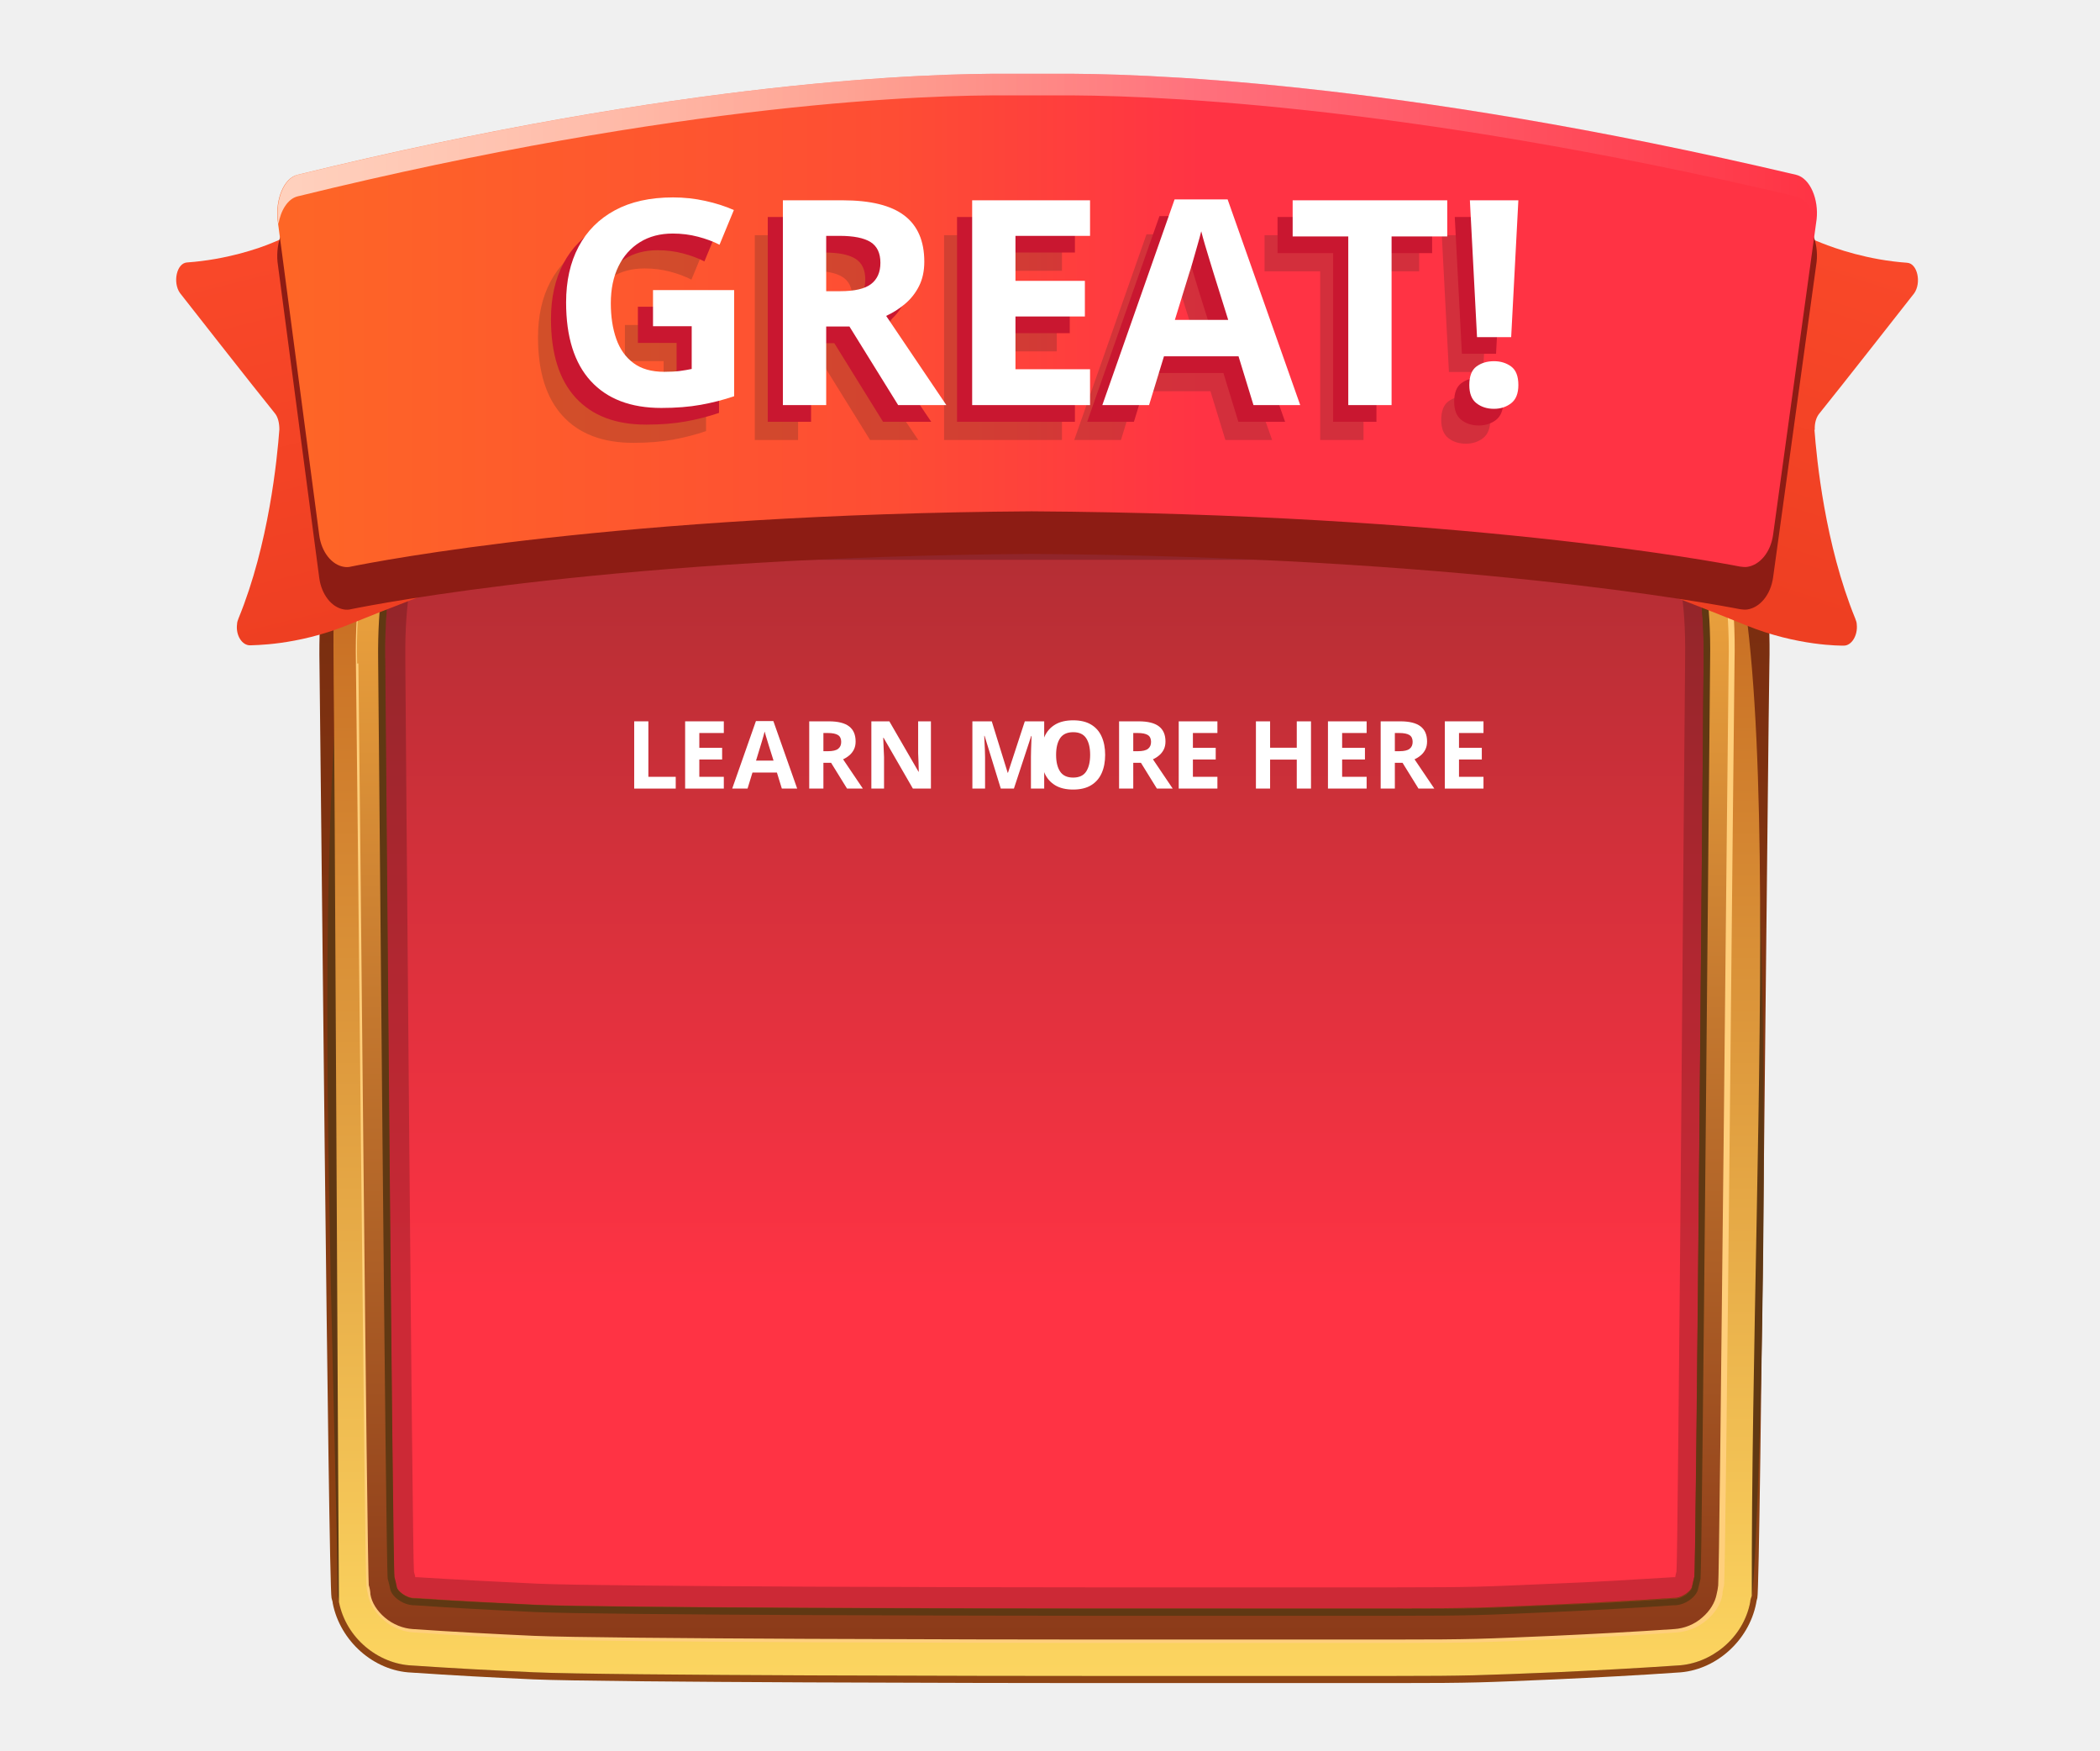
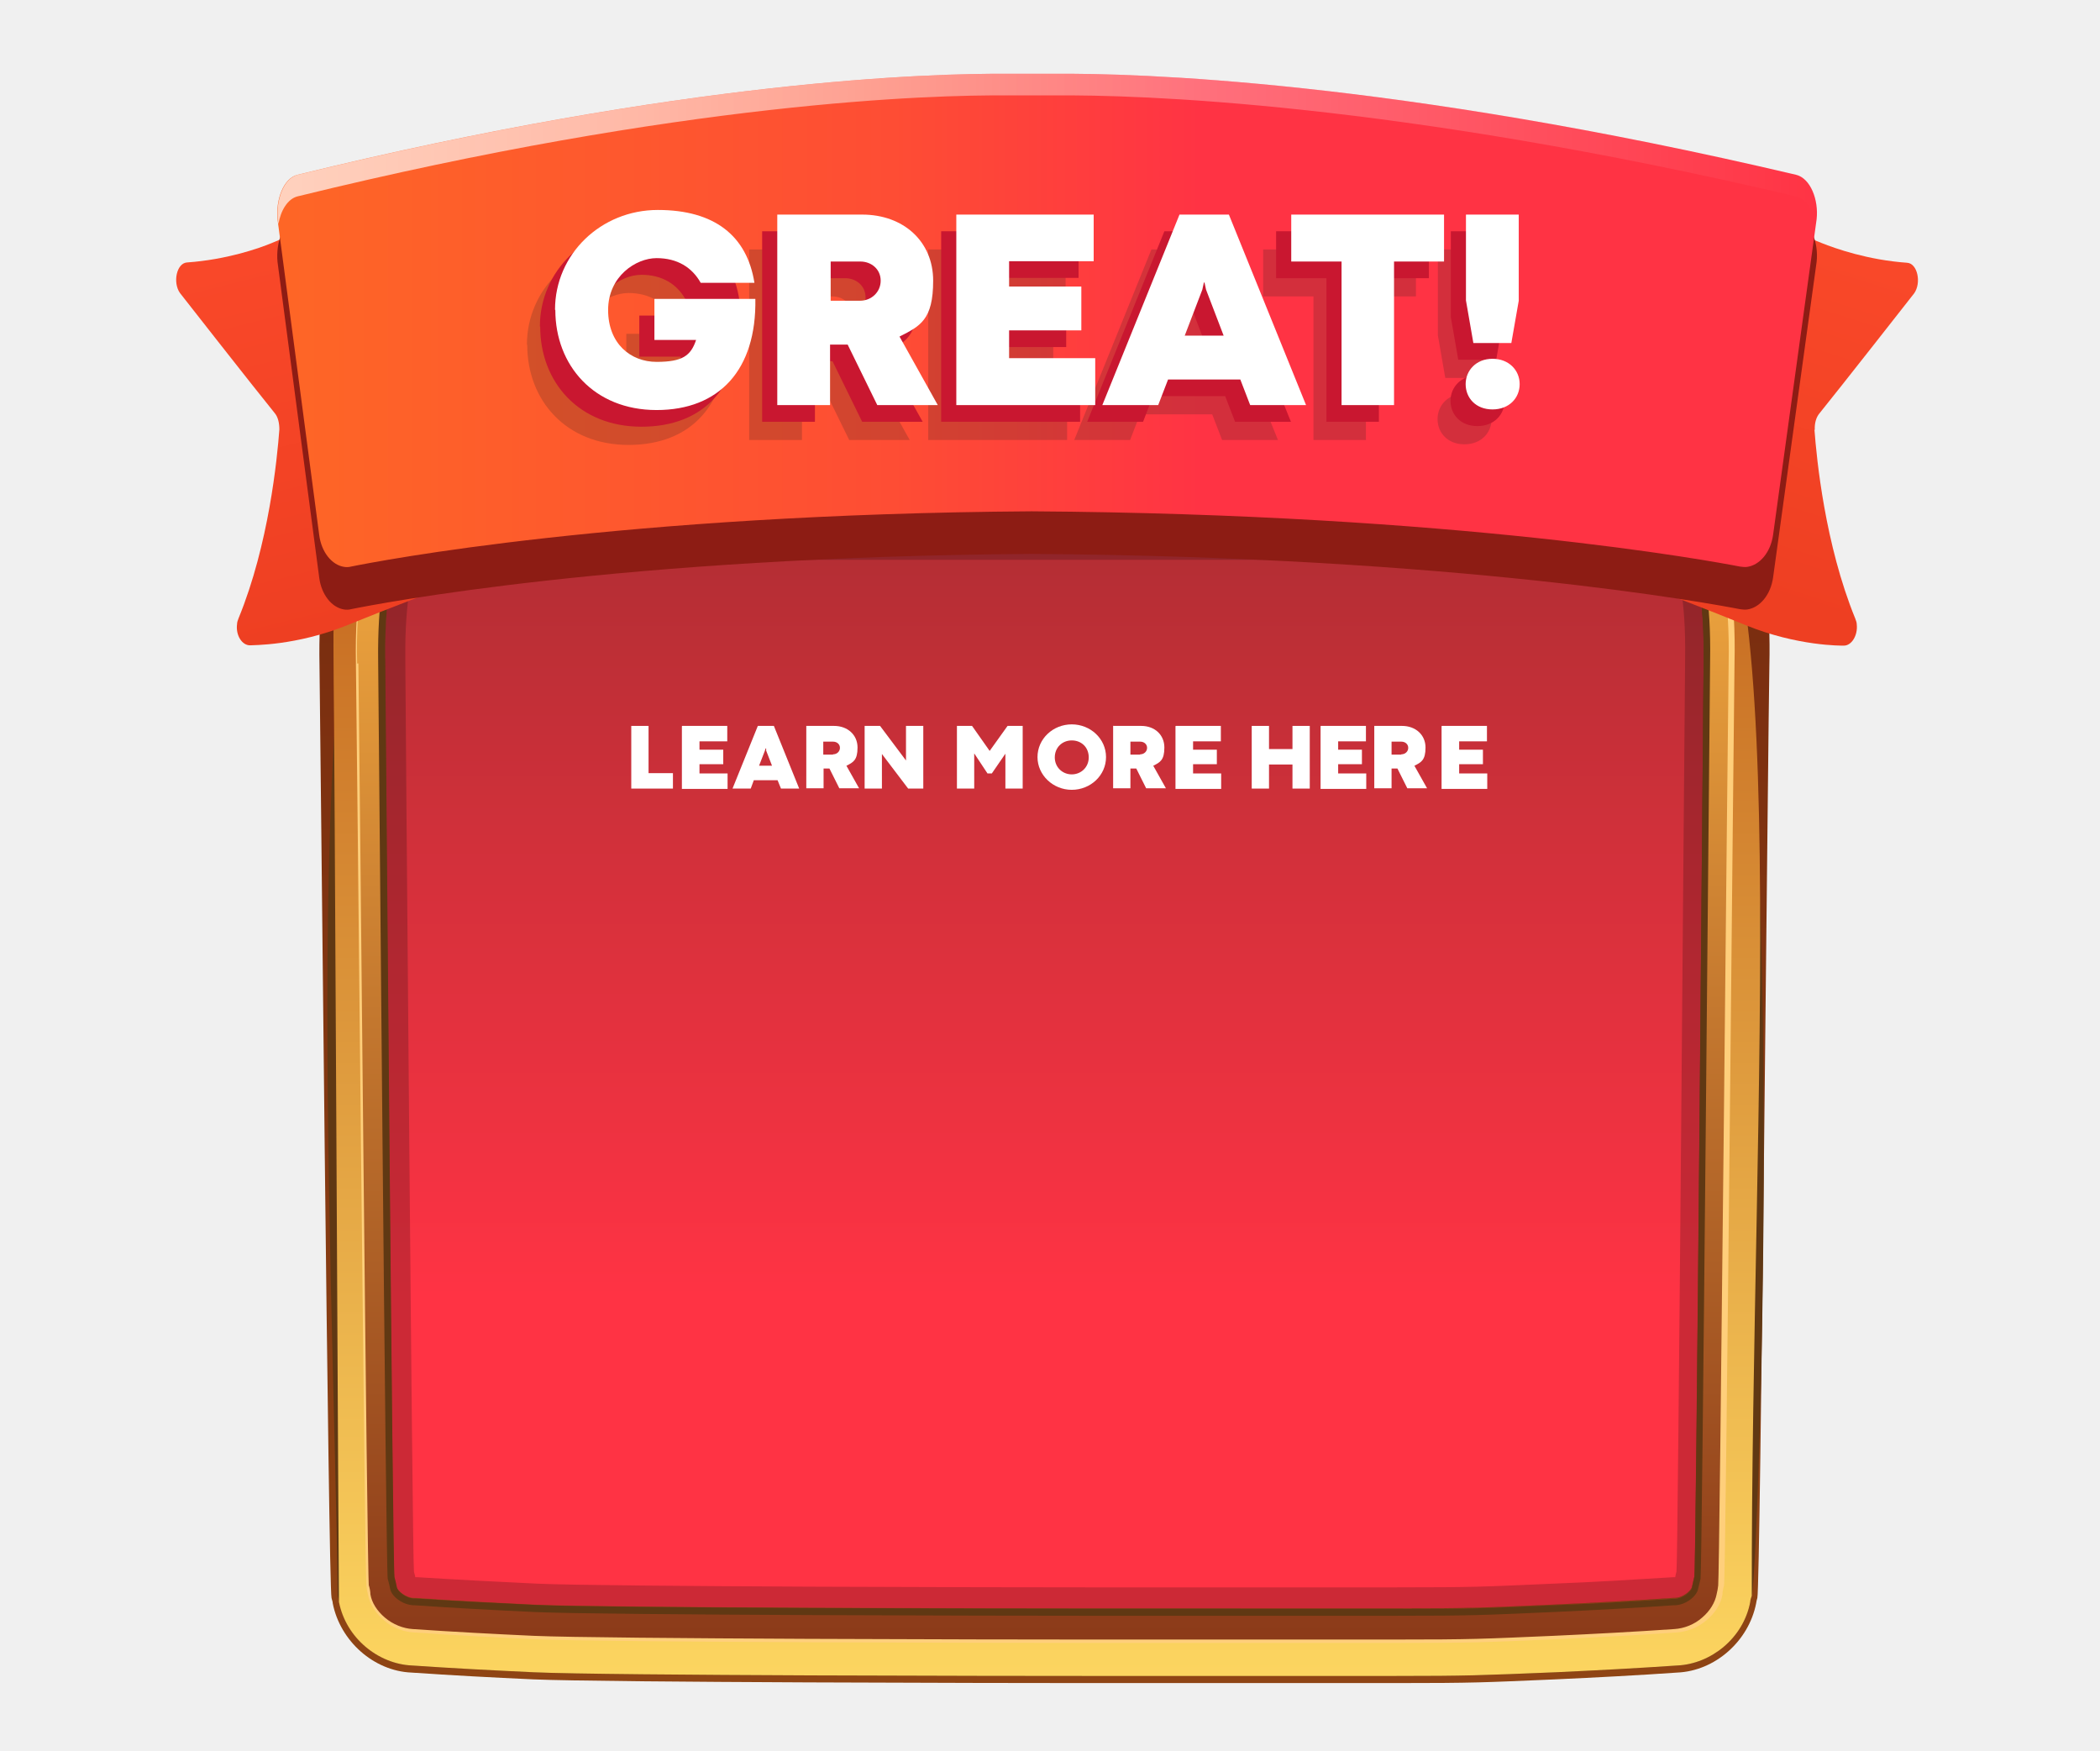
- <svg xmlns="http://www.w3.org/2000/svg" version="1.1" viewBox="0 0 680.3 566.9">
+ <svg xmlns="http://www.w3.org/2000/svg" id="Layer_1" version="1.1" viewBox="0 0 680.3 566.9">
  <defs>
-     <linearGradient id="linear-gradient" x1="228.3" y1="264.6" x2="228.3" y2="-128" gradientTransform="translate(566.7 283.2) rotate(-180) scale(1 -1)" gradientUnits="userSpaceOnUse">
+     <linearGradient id="linear-gradient" x1="118.3" y1="303.4" x2="118.3" y2="696" gradientTransform="translate(456.7 851.2) rotate(-180)" gradientUnits="userSpaceOnUse">
      <stop offset="0" stop-color="#8f4514" />
      <stop offset="1" stop-color="#782b0f" />
    </linearGradient>
-     <linearGradient id="linear-gradient1" x1="228.5" y1="240.2" x2="228.5" y2="-104.5" gradientTransform="translate(566.7 283.2) rotate(-180) scale(1 -1)" gradientUnits="userSpaceOnUse">
+     <linearGradient id="linear-gradient1" x1="118.4" y1="327.8" x2="118.4" y2="672.5" gradientTransform="translate(456.7 851.2) rotate(-180)" gradientUnits="userSpaceOnUse">
      <stop offset=".3" stop-color="#f34" />
      <stop offset="1" stop-color="#b42e34" />
    </linearGradient>
-     <linearGradient id="linear-gradient2" x1="228.8" y1="493" x2="228.8" y2="123.9" gradientTransform="translate(566.7 39.2) rotate(-180) scale(1 -1)" gradientUnits="userSpaceOnUse">
+     <linearGradient id="linear-gradient2" x1="118.9" y1="75" x2="118.9" y2="444.1" gradientTransform="translate(456.7 607.2) rotate(-180)" gradientUnits="userSpaceOnUse">
      <stop offset="0" stop-color="#8b3a19" />
      <stop offset="1" stop-color="#f2aa40" />
    </linearGradient>
-     <linearGradient id="linear-gradient3" x1="227.5" y1="113.3" x2="227.5" y2="503.6" gradientTransform="translate(566.7 39.2) rotate(-180) scale(1 -1)" gradientUnits="userSpaceOnUse">
+     <linearGradient id="linear-gradient3" x1="117.6" y1="454.7" x2="117.6" y2="64.4" gradientTransform="translate(456.7 607.2) rotate(-180)" gradientUnits="userSpaceOnUse">
      <stop offset="0" stop-color="#c2621c" />
      <stop offset="1" stop-color="#fcd560" />
    </linearGradient>
-     <linearGradient id="linear-gradient4" x1="120" y1="317.5" x2="150.1" y2="437.9" gradientTransform="translate(0 -244)" gradientUnits="userSpaceOnUse">
+     <linearGradient id="linear-gradient4" x1="120" y1="250.5" x2="150.1" y2="130.1" gradientTransform="translate(0 324) scale(1 -1)" gradientUnits="userSpaceOnUse">
      <stop offset="0" stop-color="#f94829" />
      <stop offset="1" stop-color="#ee3f22" />
    </linearGradient>
-     <linearGradient id="linear-gradient5" x1="563" y1="315.4" x2="528.1" y2="425.2" gradientTransform="translate(0 -244)" gradientUnits="userSpaceOnUse">
+     <linearGradient id="linear-gradient5" x1="563" y1="252.6" x2="528.1" y2="142.8" gradientTransform="translate(0 324) scale(1 -1)" gradientUnits="userSpaceOnUse">
      <stop offset="0" stop-color="#f94829" />
      <stop offset="1" stop-color="#ee3f22" />
    </linearGradient>
-     <linearGradient id="linear-gradient6" x1="89.8" y1="347.8" x2="588.6" y2="347.8" gradientTransform="translate(0 -244)" gradientUnits="userSpaceOnUse">
+     <linearGradient id="linear-gradient6" x1="89.8" y1="220.2" x2="588.6" y2="220.2" gradientTransform="translate(0 324) scale(1 -1)" gradientUnits="userSpaceOnUse">
      <stop offset="0" stop-color="#fe6f21" />
      <stop offset="0" stop-color="#fe6626" />
      <stop offset=".4" stop-color="#fe4d34" />
      <stop offset=".6" stop-color="#f34" />
    </linearGradient>
-     <linearGradient id="linear-gradient7" x1="89.9" y1="292.2" x2="588.7" y2="292.2" gradientTransform="translate(0 -244)" gradientUnits="userSpaceOnUse">
+     <linearGradient id="linear-gradient7" x1="89.9" y1="275.8" x2="588.7" y2="275.8" gradientTransform="translate(0 324) scale(1 -1)" gradientUnits="userSpaceOnUse">
      <stop offset="0" stop-color="#fff" stop-opacity=".7" />
      <stop offset=".2" stop-color="#fff" stop-opacity=".6" />
      <stop offset=".6" stop-color="#fff" stop-opacity=".3" />
      <stop offset="1" stop-color="#fff" stop-opacity="0" />
    </linearGradient>
    <clipPath id="clippath">
      <rect x="122.6" y="26.2" width="598.1" height="163.9" fill="none" />
    </clipPath>
    <clipPath id="clippath-1">
      <rect x="122.6" y="26.2" width="598.1" height="163.9" fill="none" />
    </clipPath>
    <clipPath id="clippath-2">
      <rect x="113.6" y="37.8" width="597.7" height="163.5" fill="none" />
    </clipPath>
  </defs>
  <g isolation="isolate">
-     <g id="Layer_1">
+     <g id="Layer_11" data-name="Layer_1">
      <g>
-         <path d="M545.1,150.1h0c7.8.5,13.9,4.5,18.6,11.9,8.4,13.6,9.9,36.4,9.5,53.2-.4,18.8-2.9,298.5-3.9,302.3-.2.6-.3,1.2-.4,1.8-2.4,12.2-13.3,21.9-25.6,22.4-13,.9-26.4,1.6-39.5,2.2-23.4,1-25.9,1.2-52.1,1.2h-99.3c-26.2,0-156.2-.2-179.6-1.2-13.1-.6-26.5-1.3-39.5-2.2-12.2-.5-23.1-10.2-25.5-22.4,0-.6-.3-1.2-.4-1.8-1-3.8-3.6-283.4-3.9-302.3-.3-16.8,1.1-39.6,9.5-53.2,4.6-7.4,10.9-11.4,18.6-11.9h413.6-.1Z" fill="url(#linear-gradient)" />
+         <path d="M545.1,150.1h0c7.8.5,13.9,4.5,18.6,11.9,8.4,13.6,9.9,36.4,9.5,53.2-.4,18.8-2.9,298.5-3.9,302.3-.2.6-.3,1.2-.4,1.8-2.4,12.2-13.3,21.9-25.6,22.4-13,.9-26.4,1.6-39.5,2.2-23.4,1-25.9,1.2-52.1,1.2h-99.3c-26.2,0-156.2-.2-179.6-1.2-13.1-.6-26.5-1.3-39.5-2.2-12.2-.5-23.1-10.2-25.5-22.4,0-.6-.3-1.2-.4-1.8-1-3.8-3.6-283.4-3.9-302.3-.3-16.8,1.1-39.6,9.5-53.2,4.6-7.4,10.9-11.4,18.6-11.9h413.6,0,0Z" fill="url(#linear-gradient)" />
        <g>
-           <path d="M124.7,213.3c.2,16.9,2.5,294.5,3,297.3.3,1.2.5,2.3.8,3.4.2,1,2.7,3.4,5.6,3.5h.4c12.9.9,26.2,1.6,39.1,2.2,23,1,152.9,1.2,178.8,1.2s9.8,0,14.7,0h84.5c25.9,0,28.3-.2,51.4-1.2,13-.6,26.2-1.3,39.1-2.2h.4c2.8-.1,5.4-2.5,5.6-3.5.2-1.1.5-2.3.8-3.5.6-2.8,2.8-280.5,3-297.3.3-26.1-4.3-35.4-5.8-37.6-.8-1.2-1.2-1.5-1.7-1.5H132.1c-.5,0-1,.3-1.7,1.5-1.5,2.2-6,11.5-5.8,37.6h.1Z" fill="url(#linear-gradient1)" />
-           <path d="M402.1,514.1h-49.6c-25.8,0-155.6-.2-178.5-1.2-12.9-.6-26.1-1.3-39-2.1h-.5c0-.6-.3-1.2-.4-1.8-.5-2.8-2.7-279.7-2.8-295.6-.2-20,2.6-29,3.9-32.1h406.8c1.4,3.1,4.2,12,3.9,32.1-.2,15.9-2.3,292.8-2.8,295.6-.2.6-.3,1.2-.4,1.8h-.5c-12.9.8-25.9,1.6-39,2.1-22.9,1-25.3,1.2-51,1.2s-6.6,0-9.8,0h-39.8M402.1,521h49.6c25.9,0,28.3-.2,51.4-1.2,13-.6,26.2-1.3,39.1-2.2h.4c2.8-.1,5.4-2.5,5.6-3.5.2-1.1.5-2.3.8-3.5.6-2.8,2.8-280.5,3-297.3.3-26.1-4.3-35.4-5.8-37.6-.8-1.2-1.2-1.5-1.7-1.5H132.2c-.5,0-1,.3-1.7,1.5-1.5,2.2-6,11.5-5.8,37.6.2,16.9,2.5,294.5,3,297.3.3,1.2.5,2.3.8,3.4.2,1,2.7,3.4,5.6,3.5h.4c12.9.9,26.2,1.6,39.1,2.2,23,1,152.9,1.2,178.8,1.2s9.8,0,14.7,0h35Z" isolation="isolate" opacity=".2" />
+           <path d="M124.7,213.3c.2,16.9,2.5,294.5,3,297.3.3,1.2.5,2.3.8,3.4.2,1,2.7,3.4,5.6,3.5h.4c12.9.9,26.2,1.6,39.1,2.2,23,1,152.9,1.2,178.8,1.2s9.8,0,14.7,0h84.5c25.9,0,28.3-.2,51.4-1.2,13-.6,26.2-1.3,39.1-2.2h.4c2.8,0,5.4-2.5,5.6-3.5.2-1.1.5-2.3.8-3.5.6-2.8,2.8-280.5,3-297.3.3-26.1-4.3-35.4-5.8-37.6-.8-1.2-1.2-1.5-1.7-1.5H132.1c-.5,0-1,.3-1.7,1.5-1.5,2.2-6,11.5-5.8,37.6h0,0Z" fill="url(#linear-gradient1)" />
+           <path d="M402.1,514.1h-49.6c-25.8,0-155.6-.2-178.5-1.2-12.9-.6-26.1-1.3-39-2.1h-.5c0-.6-.3-1.2-.4-1.8-.5-2.8-2.7-279.7-2.8-295.6-.2-20,2.6-29,3.9-32.1h406.8c1.4,3.1,4.2,12,3.9,32.1-.2,15.9-2.3,292.8-2.8,295.6-.2.6-.3,1.2-.4,1.8h-.5c-12.9.8-25.9,1.6-39,2.1-22.9,1-25.3,1.2-51,1.2s-6.6,0-9.8,0h-39.8M402.1,521h49.6c25.9,0,28.3-.2,51.4-1.2,13-.6,26.2-1.3,39.1-2.2h.4c2.8,0,5.4-2.5,5.6-3.5.2-1.1.5-2.3.8-3.5.6-2.8,2.8-280.5,3-297.3.3-26.1-4.3-35.4-5.8-37.6-.8-1.2-1.2-1.5-1.7-1.5H132.2c-.5,0-1,.3-1.7,1.5-1.5,2.2-6,11.5-5.8,37.6.2,16.9,2.5,294.5,3,297.3.3,1.2.5,2.3.8,3.4.2,1,2.7,3.4,5.6,3.5h.4c12.9.9,26.2,1.6,39.1,2.2,23,1,152.9,1.2,178.8,1.2s9.8,0,14.7,0h35,0Z" isolation="isolate" opacity=".2" />
        </g>
-         <path d="M402.1,521h-49.6c-25.9,0-155.8-.2-178.8-1.2-13-.6-26.2-1.3-39.1-2.1h-.4c-2.8-.1-5.4-2.5-5.6-3.5-.2-1.1-.5-2.3-.8-3.4-.6-2.8-2.8-280.5-3-297.3-.3-26.1,4.3-35.4,5.8-37.6.8-1.2,1.2-1.5,1.7-1.5h412.1c.5,0,1,.3,1.7,1.5,1.5,2.2,6,11.5,5.8,37.6-.2,16.9-2.5,294.5-3,297.3-.3,1.2-.5,2.3-.8,3.5-.2,1-2.7,3.4-5.6,3.5h-.4c-12.9.9-26.2,1.6-39.1,2.1-23,1-25.4,1.2-51.4,1.2h-49.6M402.1,542.8h49.7c23.6,0,27.6-.2,52.1-1.2,13-.6,26.3-1.3,39.5-2.2,10.8-.5,21.4-8.8,23.6-20.6,0-.7.3-1.3.5-2,2.5-9.2,14.6-362.2-22.4-364.3H131.8c-36.9,2.2-23.7,257.1-22.4,364.3.2.7.3,1.3.5,2,2.3,11.8,12.8,20.1,23.6,20.6,13.2.9,26.5,1.6,39.5,2.2,24.5,1.1,156.1,1.2,179.5,1.2h49.6Z" fill="#603813" />
-         <path d="M114.9,214.9c.3,18.2,2.8,296.5,3.4,298.8.3.9.5,1.9.5,2.8.5,3.1,2.4,6,5.1,8.3,2.8,2.4,6.4,3.8,9.7,4h0c13,.9,26.3,1.6,39.3,2.2,23.1,1,153.1,1.2,179.2,1.2h99.3c26.1,0,28.5-.2,51.8-1.2,13-.6,26.3-1.3,39.3-2.2h0c3.4-.2,7-1.6,9.7-4,2.7-2.3,4.5-5.2,5.1-8.3.2-.9.4-1.8.5-2.8.5-2.3,3.1-280.6,3.4-298.8.4-20.9-2.3-37.1-7.4-45.4-2.6-4.1-5.5-6.1-9.6-6.4H131.5c-4.1.3-7.1,2.3-9.6,6.4-5.2,8.3-7.9,24.5-7.4,45.4h.5-.1ZM128.8,174.4c1.3-2,2.3-2.4,3.4-2.5h412.3c1.2.1,2,.5,3.4,2.5,4.1,6.4,6.4,21,6.1,39.2-.2,17.2-2.6,294.9-3.1,297.7-.3,1.1-.5,2.2-.8,3.3-.4,2.3-3.9,5.2-7.5,5.3h-.4c-13,.9-26.2,1.6-39.2,2.2-23,1-25.5,1.2-51.4,1.2s-9.8,0-14.7,0h-84.5c-25.9,0-155.8-.2-178.9-1.2-13-.6-26.2-1.3-39.2-2.2h-.4c-3.7-.2-7.1-3-7.5-5.3-.2-1.1-.5-2.2-.8-3.3-.6-2.8-2.9-280.4-3.1-297.7-.2-18.2,2-32.8,6.1-39.2h.1Z" fill="url(#linear-gradient2)" />
-         <path d="M114.9,214.9c.3,18.2,2.8,296.5,3.4,298.8.3.9.5,1.9.5,2.8.5,3.1,2.4,6,5.1,8.3,2.8,2.4,6.4,3.8,9.7,4h0c13,.9,26.3,1.6,39.3,2.2,23.1,1,153.1,1.2,179.2,1.2h99.3c26.1,0,28.5-.2,51.8-1.2,13-.6,26.3-1.3,39.3-2.2h0c3.4-.2,7-1.6,9.7-4,2.7-2.3,4.5-5.2,5.1-8.3.2-.9.4-1.8.5-2.8.5-2.3,3.1-280.6,3.4-298.8.4-20.9-2.3-37.1-7.4-45.4-2.6-4.1-5.5-6.1-9.6-6.4H131.5c-4.1.3-7.1,2.3-9.6,6.4-5.2,8.3-7.9,24.5-7.4,45.4h.5-.1Z" fill="none" stroke="#ffcf7b" stroke-miterlimit="10" stroke-width="2.4" />
-         <path d="M402.1,532.1h-49.6c-26.1,0-156-.2-179.2-1.2-13-.6-26.3-1.3-39.3-2.2h0c-3.4-.2-7-1.6-9.7-4-2.7-2.3-4.5-5.2-5.1-8.3-.2-.9-.4-1.8-.5-2.8-.5-2.3-3.1-280.6-3.4-298.8-.4-21,2.3-37.1,7.4-45.4,2.6-4.1,5.5-6.1,9.6-6.4h412.6c4.1.3,7.1,2.3,9.6,6.4,5.2,8.3,7.9,24.5,7.4,45.4-.3,18.2-2.8,296.5-3.4,298.8-.3.9-.5,1.9-.5,2.8-.5,3.1-2.4,6-5.1,8.3-2.8,2.4-6.4,3.8-9.7,4h0c-13,.9-26.3,1.6-39.3,2.2-23.3,1-25.7,1.2-51.8,1.2h-49.6M402.1,542.8h49.7c23.6,0,27.6-.2,52.1-1.2,13-.6,26.3-1.3,39.5-2.2,10.8-.5,21.4-8.8,23.6-20.6,0-.7.3-1.3.5-2-.3-155,14.6-362.2-22.4-364.3H131.8c-26.3,0-23.7,43.5-23.7,69,.2.7,1.6,296.6,1.7,297.3,2.3,11.8,12.8,20.1,23.6,20.6,13.2.9,26.5,1.6,39.5,2.2,24.5,1.1,156.1,1.2,179.5,1.2h49.7Z" fill="url(#linear-gradient3)" />
+         <path d="M402.1,521h-49.6c-25.9,0-155.8-.2-178.8-1.2-13-.6-26.2-1.3-39.1-2.1h-.4c-2.8,0-5.4-2.5-5.6-3.5-.2-1.1-.5-2.3-.8-3.4-.6-2.8-2.8-280.5-3-297.3-.3-26.1,4.3-35.4,5.8-37.6.8-1.2,1.2-1.5,1.7-1.5h412.1c.5,0,1,.3,1.7,1.5,1.5,2.2,6,11.5,5.8,37.6-.2,16.9-2.5,294.5-3,297.3-.3,1.2-.5,2.3-.8,3.5-.2,1-2.7,3.4-5.6,3.5h-.4c-12.9.9-26.2,1.6-39.1,2.1-23,1-25.4,1.2-51.4,1.2h-49.6M402.1,542.8h49.7c23.6,0,27.6-.2,52.1-1.2,13-.6,26.3-1.3,39.5-2.2,10.8-.5,21.4-8.8,23.6-20.6,0-.7.3-1.3.5-2,2.5-9.2,14.6-362.2-22.4-364.3H131.8c-36.9,2.2-23.7,257.1-22.4,364.3.2.7.3,1.3.5,2,2.3,11.8,12.8,20.1,23.6,20.6,13.2.9,26.5,1.6,39.5,2.2,24.5,1.1,156.1,1.2,179.5,1.2h49.6Z" fill="#603813" />
+         <path d="M114.9,214.9c.3,18.2,2.8,296.5,3.4,298.8.3.9.5,1.9.5,2.8.5,3.1,2.4,6,5.1,8.3,2.8,2.4,6.4,3.8,9.7,4h0c13,.9,26.3,1.6,39.3,2.2,23.1,1,153.1,1.2,179.2,1.2h99.3c26.1,0,28.5-.2,51.8-1.2,13-.6,26.3-1.3,39.3-2.2h0c3.4-.2,7-1.6,9.7-4,2.7-2.3,4.5-5.2,5.1-8.3.2-.9.4-1.8.5-2.8.5-2.3,3.1-280.6,3.4-298.8.4-20.9-2.3-37.1-7.4-45.4-2.6-4.1-5.5-6.1-9.6-6.4H131.5c-4.1.3-7.1,2.3-9.6,6.4-5.2,8.3-7.9,24.5-7.4,45.4h.5,0ZM128.8,174.4c1.3-2,2.3-2.4,3.4-2.5h412.3c1.2.1,2,.5,3.4,2.5,4.1,6.4,6.4,21,6.1,39.2-.2,17.2-2.6,294.9-3.1,297.7-.3,1.1-.5,2.2-.8,3.3-.4,2.3-3.9,5.2-7.5,5.3h-.4c-13,.9-26.2,1.6-39.2,2.2-23,1-25.5,1.2-51.4,1.2s-9.8,0-14.7,0h-84.5c-25.9,0-155.8-.2-178.9-1.2-13-.6-26.2-1.3-39.2-2.2h-.4c-3.7-.2-7.1-3-7.5-5.3-.2-1.1-.5-2.2-.8-3.3-.6-2.8-2.9-280.4-3.1-297.7-.2-18.2,2-32.8,6.1-39.2h.2Z" fill="url(#linear-gradient2)" />
+         <path d="M114.9,214.9c.3,18.2,2.8,296.5,3.4,298.8.3.9.5,1.9.5,2.8.5,3.1,2.4,6,5.1,8.3,2.8,2.4,6.4,3.8,9.7,4h0c13,.9,26.3,1.6,39.3,2.2,23.1,1,153.1,1.2,179.2,1.2h99.3c26.1,0,28.5-.2,51.8-1.2,13-.6,26.3-1.3,39.3-2.2h0c3.4-.2,7-1.6,9.7-4,2.7-2.3,4.5-5.2,5.1-8.3.2-.9.4-1.8.5-2.8.5-2.3,3.1-280.6,3.4-298.8.4-20.9-2.3-37.1-7.4-45.4-2.6-4.1-5.5-6.1-9.6-6.4H131.5c-4.1.3-7.1,2.3-9.6,6.4-5.2,8.3-7.9,24.5-7.4,45.4h.5,0Z" fill="none" stroke="#ffcf7b" stroke-miterlimit="10" stroke-width="2.4" />
+         <path d="M402.1,532.1h-49.6c-26.1,0-156-.2-179.2-1.2-13-.6-26.3-1.3-39.3-2.2h0c-3.4-.2-7-1.6-9.7-4-2.7-2.3-4.5-5.2-5.1-8.3-.2-.9-.4-1.8-.5-2.8-.5-2.3-3.1-280.6-3.4-298.8-.4-21,2.3-37.1,7.4-45.4,2.6-4.1,5.5-6.1,9.6-6.4h412.6c4.1.3,7.1,2.3,9.6,6.4,5.2,8.3,7.9,24.5,7.4,45.4-.3,18.2-2.8,296.5-3.4,298.8-.3.9-.5,1.9-.5,2.8-.5,3.1-2.4,6-5.1,8.3-2.8,2.4-6.4,3.8-9.7,4h0c-13,.9-26.3,1.6-39.3,2.2-23.3,1-25.7,1.2-51.8,1.2h-49.6M402.1,542.8h49.7c23.6,0,27.6-.2,52.1-1.2,13-.6,26.3-1.3,39.5-2.2,10.8-.5,21.4-8.8,23.6-20.6,0-.7.3-1.3.5-2-.3-155,14.6-362.2-22.4-364.3H131.8c-26.3,0-23.7,43.5-23.7,69,.2.7,1.6,296.6,1.7,297.3,2.3,11.8,12.8,20.1,23.6,20.6,13.2.9,26.5,1.6,39.5,2.2,24.5,1.1,156.1,1.2,179.5,1.2h49.7,0Z" fill="url(#linear-gradient3)" />
      </g>
      <g>
        <g>
          <path d="M192.4,59.4v113.2c-7.8,3.3-21.3,8.1-34,12.5-1.9.7-3.8,1.3-5.7,2-13.4,4.8-26.7,9.9-40,15.3-16.7,6.8-31,6.5-31.6,6.6-2.7.1-4.8-3.3-4.3-6.9,0-.7.3-1.3.5-1.9,9.8-23.9,12.5-51.7,13.2-61.1,0-2-.4-4-1.5-5.3-6.9-8.5-30.7-38.9-30.7-38.9-2.4-3.4-1.1-9.7,2.3-9.9,12.7-.9,23.2-4.5,27.7-6.4,1.5-.6,2.4-1,2.4-1l101.7-18.2h0Z" fill="url(#linear-gradient4)" />
          <path d="M587.8,139.2c.7,9.4,3.4,37.1,13.2,61.1.2.6.5,1.2.5,1.9.4,3.6-1.7,7-4.3,6.9-.6,0-14.9.2-31.6-6.6-12.8-5.2-25.6-10.2-38.5-14.8-2.4-.9-4.8-1.7-7.2-2.5-12.7-4.4-26.1-9.2-33.9-12.5V59.5l101.7,18.2s.8.4,2.4,1h0c4.5,1.8,15,5.5,27.7,6.4,3.4.2,4.7,6.5,2.3,9.9,0,0-23.9,30.5-30.7,38.9-1.1,1.3-1.6,3.3-1.5,5.3h-.1Z" fill="url(#linear-gradient5)" />
        </g>
        <g>
          <path d="M588.5,84.8l-14.1,102.2c-.8,5.7-4.3,9.8-8.4,10.4-.8.1-1.5,0-2.3-.1-9.3-1.8-90.8-17-229.5-17.9-133.3.9-211.6,16.1-220.5,17.9-.7.2-1.5.2-2.2.1-4-.6-7.4-4.8-8.1-10.4l-13.5-102.2c-.6-6.3,1.9-13.3,6.5-14.4,125.2-30.7,205.4-32.9,229.9-32.7s10.6,0,15.9,0c25.1-.2,108.8,1.9,239.6,32.7,4.7,1.1,7.4,8.1,6.7,14.4h0Z" fill="#8d1c14" />
          <path d="M588.5,71l-14.1,102.2c-.8,5.7-4.3,9.8-8.4,10.4-.8.1-1.5,0-2.3-.1-9.3-1.8-90.8-17-229.5-17.9-133.3.9-211.6,16.1-220.5,17.9-.7.2-1.5.2-2.2.1-4-.6-7.4-4.8-8.1-10.4l-13.5-102.2c-.6-6.3,1.9-13.3,6.5-14.4,125.2-30.7,205.4-32.9,229.9-32.7h15.9c25.1-.2,108.8,1.9,239.6,32.7,4.7,1.1,7.4,8.1,6.7,14.4h0Z" fill="url(#linear-gradient6)" />
          <path d="M588.5,71l-.2,1.6c-.8-4.4-3.1-8.2-6.5-9-130.8-30.8-214.5-32.9-239.6-32.7h-15.9c-24.5-.2-104.7,2-229.9,32.7-3.2.8-5.5,4.6-6.2,9l-.2-1.6c-.6-6.3,1.9-13.3,6.5-14.4,125.2-30.7,205.4-32.9,229.9-32.7h15.9c25.1-.2,108.8,1.9,239.6,32.7,4.7,1.1,7.4,8.1,6.7,14.4h-.1Z" fill="url(#linear-gradient7)" />
        </g>
      </g>
      <g clip-path="url(#clippath)">
        <g clip-path="url(#clippath-1)">
          <g>
            <g mix-blend-mode="multiply" opacity=".2">
              <g clip-path="url(#clippath-2)">
                <g isolation="isolate">
-                   <text transform="translate(168.9 142.5)" fill="#231f20" font-family="CodecPro-Heavy, 'Codec Pro'" font-size="92.9" font-weight="800" isolation="isolate">
-                     <tspan x="0" y="0">GRE</tspan>
-                   </text>
-                   <text transform="translate(348 142.5)" fill="#231f20" font-family="CodecPro-Heavy, 'Codec Pro'" font-size="92.9" font-weight="800" isolation="isolate">
-                     <tspan x="0" y="0">A</tspan>
-                   </text>
-                   <text transform="translate(407.8 142.5)" fill="#231f20" font-family="CodecPro-Heavy, 'Codec Pro'" font-size="92.9" font-weight="800" isolation="isolate">
-                     <tspan x="0" y="0">T!</tspan>
-                   </text>
+                   <g isolation="isolate">
+                     <g isolation="isolate">
+                       <path d="M170.7,111.6c0-18,14.9-32.3,33.3-32.3s28.9,8.4,31.3,23.6h-17.4c-2.8-5-7.6-8-14.3-8s-15.7,5.9-15.7,16.8,7.3,16.8,15.7,16.8,11.1-2,12.8-7.1h-13.5v-13.3h32.7c.4,23-11.7,36-32,36s-32.8-14.5-32.8-32.4Z" fill="#231f20" />
+                       <path d="M242.8,80.8h27.4c13.4,0,23,8.7,23,21.4s-4.2,14.7-10.9,18.1l12.4,22.2h-19.6l-9.6-19.6h-5.7v19.6h-17.1v-61.7ZM269.5,108.7c3.7,0,6.7-2.8,6.7-6.5s-3-6.2-6.6-6.2h-9.6v12.7h9.6Z" fill="#231f20" />
+                       <path d="M300.7,80.8h44.5v15.1h-27.4v8.2h23.4v14.2h-23.4v9h27.9v15.2h-45v-61.7Z" fill="#231f20" />
+                     </g>
+                   </g>
+                   <g isolation="isolate">
+                     <g isolation="isolate">
+                       <path d="M392.7,134.2h-23.4l-3.2,8.3h-18.1l25-61.7h16l25,61.7h-18.1l-3.2-8.3ZM387.3,120l-5.7-14.9-.5-2.3h-.2l-.5,2.3-5.7,14.9h12.6Z" fill="#231f20" />
+                     </g>
+                   </g>
+                   <g isolation="isolate">
+                     <g isolation="isolate">
+                       <path d="M425.5,96h-16.3v-15.2h49.5v15.2h-16.2v46.5h-17v-46.5Z" fill="#231f20" />
+                       <path d="M465.7,135.7c0-4.4,3.4-8.2,8.7-8.2s8.8,3.7,8.8,8.2-3.4,8.2-8.8,8.2-8.7-3.7-8.7-8.2ZM465.8,108.6v-27.8h17.1v27.9l-2.4,13.7h-12.3l-2.4-13.8Z" fill="#231f20" />
+                     </g>
+                   </g>
                </g>
              </g>
            </g>
            <g isolation="isolate">
-               <text transform="translate(173.1 136.6)" fill="#c91730" font-family="CodecPro-Heavy, 'Codec Pro'" font-size="92.9" font-weight="800" isolation="isolate">
-                 <tspan x="0" y="0">GRE</tspan>
-               </text>
-               <text transform="translate(352.2 136.6)" fill="#c91730" font-family="CodecPro-Heavy, 'Codec Pro'" font-size="92.9" font-weight="800" isolation="isolate">
-                 <tspan x="0" y="0">A</tspan>
-               </text>
-               <text transform="translate(412 136.6)" fill="#c91730" font-family="CodecPro-Heavy, 'Codec Pro'" font-size="92.9" font-weight="800" isolation="isolate">
-                 <tspan x="0" y="0">T!</tspan>
-               </text>
+               <g isolation="isolate">
+                 <g isolation="isolate">
+                   <path d="M174.9,105.7c0-18,14.9-32.3,33.3-32.3s28.9,8.4,31.3,23.6h-17.4c-2.8-5-7.6-8-14.3-8s-15.7,5.9-15.7,16.8,7.3,16.8,15.7,16.8,11.1-2,12.8-7.1h-13.5v-13.3h32.7c.4,23-11.7,36-32,36s-32.8-14.5-32.8-32.4Z" fill="#c91730" />
+                   <path d="M247,74.9h27.4c13.4,0,23,8.7,23,21.4s-4.2,14.7-10.9,18.1l12.4,22.2h-19.6l-9.6-19.6h-5.7v19.6h-17.1v-61.7ZM273.7,102.8c3.7,0,6.7-2.8,6.7-6.5s-3-6.2-6.6-6.2h-9.6v12.7h9.6Z" fill="#c91730" />
+                   <path d="M304.9,74.9h44.5v15.1h-27.4v8.2h23.4v14.2h-23.4v9h27.9v15.2h-45v-61.7Z" fill="#c91730" />
+                 </g>
+               </g>
+               <g isolation="isolate">
+                 <g isolation="isolate">
+                   <path d="M396.9,128.3h-23.4l-3.2,8.3h-18.1l25-61.7h16l25,61.7h-18.1l-3.2-8.3ZM391.5,114.1l-5.7-14.9-.5-2.3h-.2l-.5,2.3-5.7,14.9h12.6Z" fill="#c91730" />
+                 </g>
+               </g>
+               <g isolation="isolate">
+                 <g isolation="isolate">
+                   <path d="M429.7,90.1h-16.3v-15.2h49.5v15.2h-16.2v46.5h-17v-46.5Z" fill="#c91730" />
+                   <path d="M469.9,129.8c0-4.4,3.4-8.2,8.7-8.2s8.8,3.7,8.8,8.2-3.4,8.2-8.8,8.2-8.7-3.7-8.7-8.2ZM470,102.7v-27.8h17.1v27.9l-2.4,13.7h-12.3l-2.4-13.8Z" fill="#c91730" />
+                 </g>
+               </g>
            </g>
            <g isolation="isolate">
-               <text transform="translate(178 131.2)" fill="#fff" font-family="CodecPro-Heavy, 'Codec Pro'" font-size="92.9" font-weight="800" isolation="isolate">
-                 <tspan x="0" y="0">GRE</tspan>
-               </text>
-               <text transform="translate(357.1 131.2)" fill="#fff" font-family="CodecPro-Heavy, 'Codec Pro'" font-size="92.9" font-weight="800" isolation="isolate">
-                 <tspan x="0" y="0">A</tspan>
-               </text>
-               <text transform="translate(416.9 131.2)" fill="#fff" font-family="CodecPro-Heavy, 'Codec Pro'" font-size="92.9" font-weight="800" isolation="isolate">
-                 <tspan x="0" y="0">T!</tspan>
-               </text>
+               <g isolation="isolate">
+                 <g isolation="isolate">
+                   <path d="M179.8,100.3c0-18,14.9-32.3,33.3-32.3s28.9,8.4,31.3,23.6h-17.4c-2.8-5-7.6-8-14.3-8s-15.7,5.9-15.7,16.8,7.3,16.8,15.7,16.8,11.1-2,12.8-7.1h-13.5v-13.3h32.7c.4,23-11.7,36-32,36s-32.8-14.5-32.8-32.4Z" fill="#fff" />
+                   <path d="M251.9,69.5h27.4c13.4,0,23,8.7,23,21.4s-4.2,14.7-10.9,18.1l12.4,22.2h-19.6l-9.6-19.6h-5.7v19.6h-17.1v-61.7ZM278.6,97.4c3.7,0,6.7-2.8,6.7-6.5s-3-6.2-6.6-6.2h-9.6v12.7h9.6Z" fill="#fff" />
+                   <path d="M309.8,69.5h44.5v15.1h-27.4v8.2h23.4v14.2h-23.4v9h27.9v15.2h-45v-61.7Z" fill="#fff" />
+                 </g>
+               </g>
+               <g isolation="isolate">
+                 <g isolation="isolate">
+                   <path d="M401.8,122.9h-23.4l-3.2,8.3h-18.1l25-61.7h16l25,61.7h-18.1l-3.2-8.3ZM396.4,108.7l-5.7-14.9-.5-2.3h-.2l-.5,2.3-5.7,14.9h12.6Z" fill="#fff" />
+                 </g>
+               </g>
+               <g isolation="isolate">
+                 <g isolation="isolate">
+                   <path d="M434.6,84.7h-16.3v-15.2h49.5v15.2h-16.2v46.5h-17v-46.5Z" fill="#fff" />
+                   <path d="M474.8,124.4c0-4.4,3.4-8.2,8.7-8.2s8.8,3.7,8.8,8.2-3.4,8.2-8.8,8.2-8.7-3.7-8.7-8.2ZM474.9,97.3v-27.8h17.1v27.9l-2.4,13.7h-12.3l-2.4-13.8Z" fill="#fff" />
+                 </g>
+               </g>
            </g>
          </g>
        </g>
      </g>
      <g isolation="isolate">
-         <text transform="translate(202.7 255.4)" fill="#fff" font-family="CodecPro-Heavy, 'Codec Pro'" font-size="30.5" font-weight="800" isolation="isolate">
-           <tspan x="0" y="0">L</tspan>
-         </text>
-         <text transform="translate(219.2 255.4)" fill="#fff" font-family="CodecPro-Heavy, 'Codec Pro'" font-size="30.5" font-weight="800" isolation="isolate">
-           <tspan x="0" y="0">E</tspan>
-         </text>
-         <text transform="translate(237.2 255.4)" fill="#fff" font-family="CodecPro-Heavy, 'Codec Pro'" font-size="30.5" font-weight="800" isolation="isolate">
-           <tspan x="0" y="0">A</tspan>
-         </text>
-         <text transform="translate(259.4 255.4)" fill="#fff" font-family="CodecPro-Heavy, 'Codec Pro'" font-size="30.5" font-weight="800" isolation="isolate">
-           <tspan x="0" y="0">RN M</tspan>
-         </text>
-         <text transform="translate(335.5 255.4)" fill="#fff" font-family="CodecPro-Heavy, 'Codec Pro'" font-size="30.5" font-weight="800" isolation="isolate">
-           <tspan x="0" y="0">OR</tspan>
-         </text>
-         <text transform="translate(379.1 255.4)" fill="#fff" font-family="CodecPro-Heavy, 'Codec Pro'" font-size="30.5" font-weight="800" isolation="isolate">
-           <tspan x="0" y="0">E HER</tspan>
-         </text>
-         <text transform="translate(465.3 255.4)" fill="#fff" font-family="CodecPro-Heavy, 'Codec Pro'" font-size="30.5" font-weight="800" isolation="isolate">
-           <tspan x="0" y="0">E</tspan>
-         </text>
+         <g isolation="isolate">
+           <g isolation="isolate">
+             <path d="M204.5,235.1h5.6v15.3h7.9v5h-13.5v-20.3Z" fill="#fff" />
+           </g>
+         </g>
+         <g isolation="isolate">
+           <g isolation="isolate">
+             <path d="M221,235.1h14.6v5h-9v2.7h7.7v4.7h-7.7v3h9.1v5h-14.8v-20.3Z" fill="#fff" />
+           </g>
+         </g>
+         <g isolation="isolate">
+           <g isolation="isolate">
+             <path d="M251.9,252.7h-7.7l-1,2.7h-5.9l8.2-20.3h5.2l8.2,20.3h-5.9l-1.1-2.7ZM250.1,248l-1.9-4.9v-.7h-.2l-.2.7-1.9,4.9h4.1Z" fill="#fff" />
+           </g>
+         </g>
+         <g isolation="isolate">
+           <g isolation="isolate">
+             <path d="M261.2,235.1h9c4.4,0,7.6,2.9,7.6,7s-1.4,4.8-3.6,5.9l4.1,7.3h-6.4l-3.2-6.4h-1.9v6.4h-5.6v-20.3ZM269.9,244.3c1.2,0,2.2-.9,2.2-2.1s-1-2-2.2-2h-3.2v4.2h3.1Z" fill="#fff" />
+             <path d="M280.2,235.1h4.9l8.4,11.2v-11.2h5.6v20.3h-4.9l-8.5-11.2v11.2h-5.6v-20.3Z" fill="#fff" />
+             <path d="M310,235.1h4.9l5.7,8.1,5.8-8.1h4.9v20.3h-5.6v-11.3l-4.4,6.4h-1.4l-4.3-6.5v11.4h-5.6v-20.3Z" fill="#fff" />
+           </g>
+         </g>
+         <g isolation="isolate">
+           <g isolation="isolate">
+             <path d="M336.1,245.2c0-5.9,5-10.6,11.1-10.6s11.1,4.7,11.1,10.6-5,10.6-11.1,10.6-11.1-4.8-11.1-10.6ZM352.7,245.3c0-3.3-2.4-5.5-5.5-5.5s-5.5,2.3-5.5,5.5,2.5,5.5,5.5,5.5,5.5-2.3,5.5-5.5Z" fill="#fff" />
+             <path d="M360.7,235.1h9c4.4,0,7.5,2.9,7.5,7s-1.4,4.8-3.6,5.9l4.1,7.3h-6.4l-3.2-6.4h-1.9v6.4h-5.6v-20.3ZM369.4,244.3c1.2,0,2.2-.9,2.2-2.1s-1-2-2.2-2h-3.2v4.2h3.1Z" fill="#fff" />
+           </g>
+         </g>
+         <g isolation="isolate">
+           <g isolation="isolate">
+             <path d="M380.9,235.1h14.6v5h-9v2.7h7.7v4.7h-7.7v3h9.1v5h-14.8v-20.3Z" fill="#fff" />
+             <path d="M405.5,235.1h5.6v7.5h7.6v-7.5h5.6v20.3h-5.6v-7.8h-7.6v7.8h-5.6v-20.3Z" fill="#fff" />
+             <path d="M427.9,235.1h14.6v5h-9v2.7h7.7v4.7h-7.7v3h9.1v5h-14.8v-20.3Z" fill="#fff" />
+             <path d="M445.2,235.1h9c4.4,0,7.6,2.9,7.6,7s-1.4,4.8-3.6,5.9l4.1,7.3h-6.4l-3.2-6.4h-1.9v6.4h-5.6v-20.3ZM454,244.3c1.2,0,2.2-.9,2.2-2.1s-1-2-2.2-2h-3.2v4.2h3.1Z" fill="#fff" />
+           </g>
+         </g>
+         <g isolation="isolate">
+           <g isolation="isolate">
+             <path d="M467.1,235.1h14.6v5h-9v2.7h7.7v4.7h-7.7v3h9.1v5h-14.8v-20.3Z" fill="#fff" />
+           </g>
+         </g>
      </g>
    </g>
  </g>
</svg>
